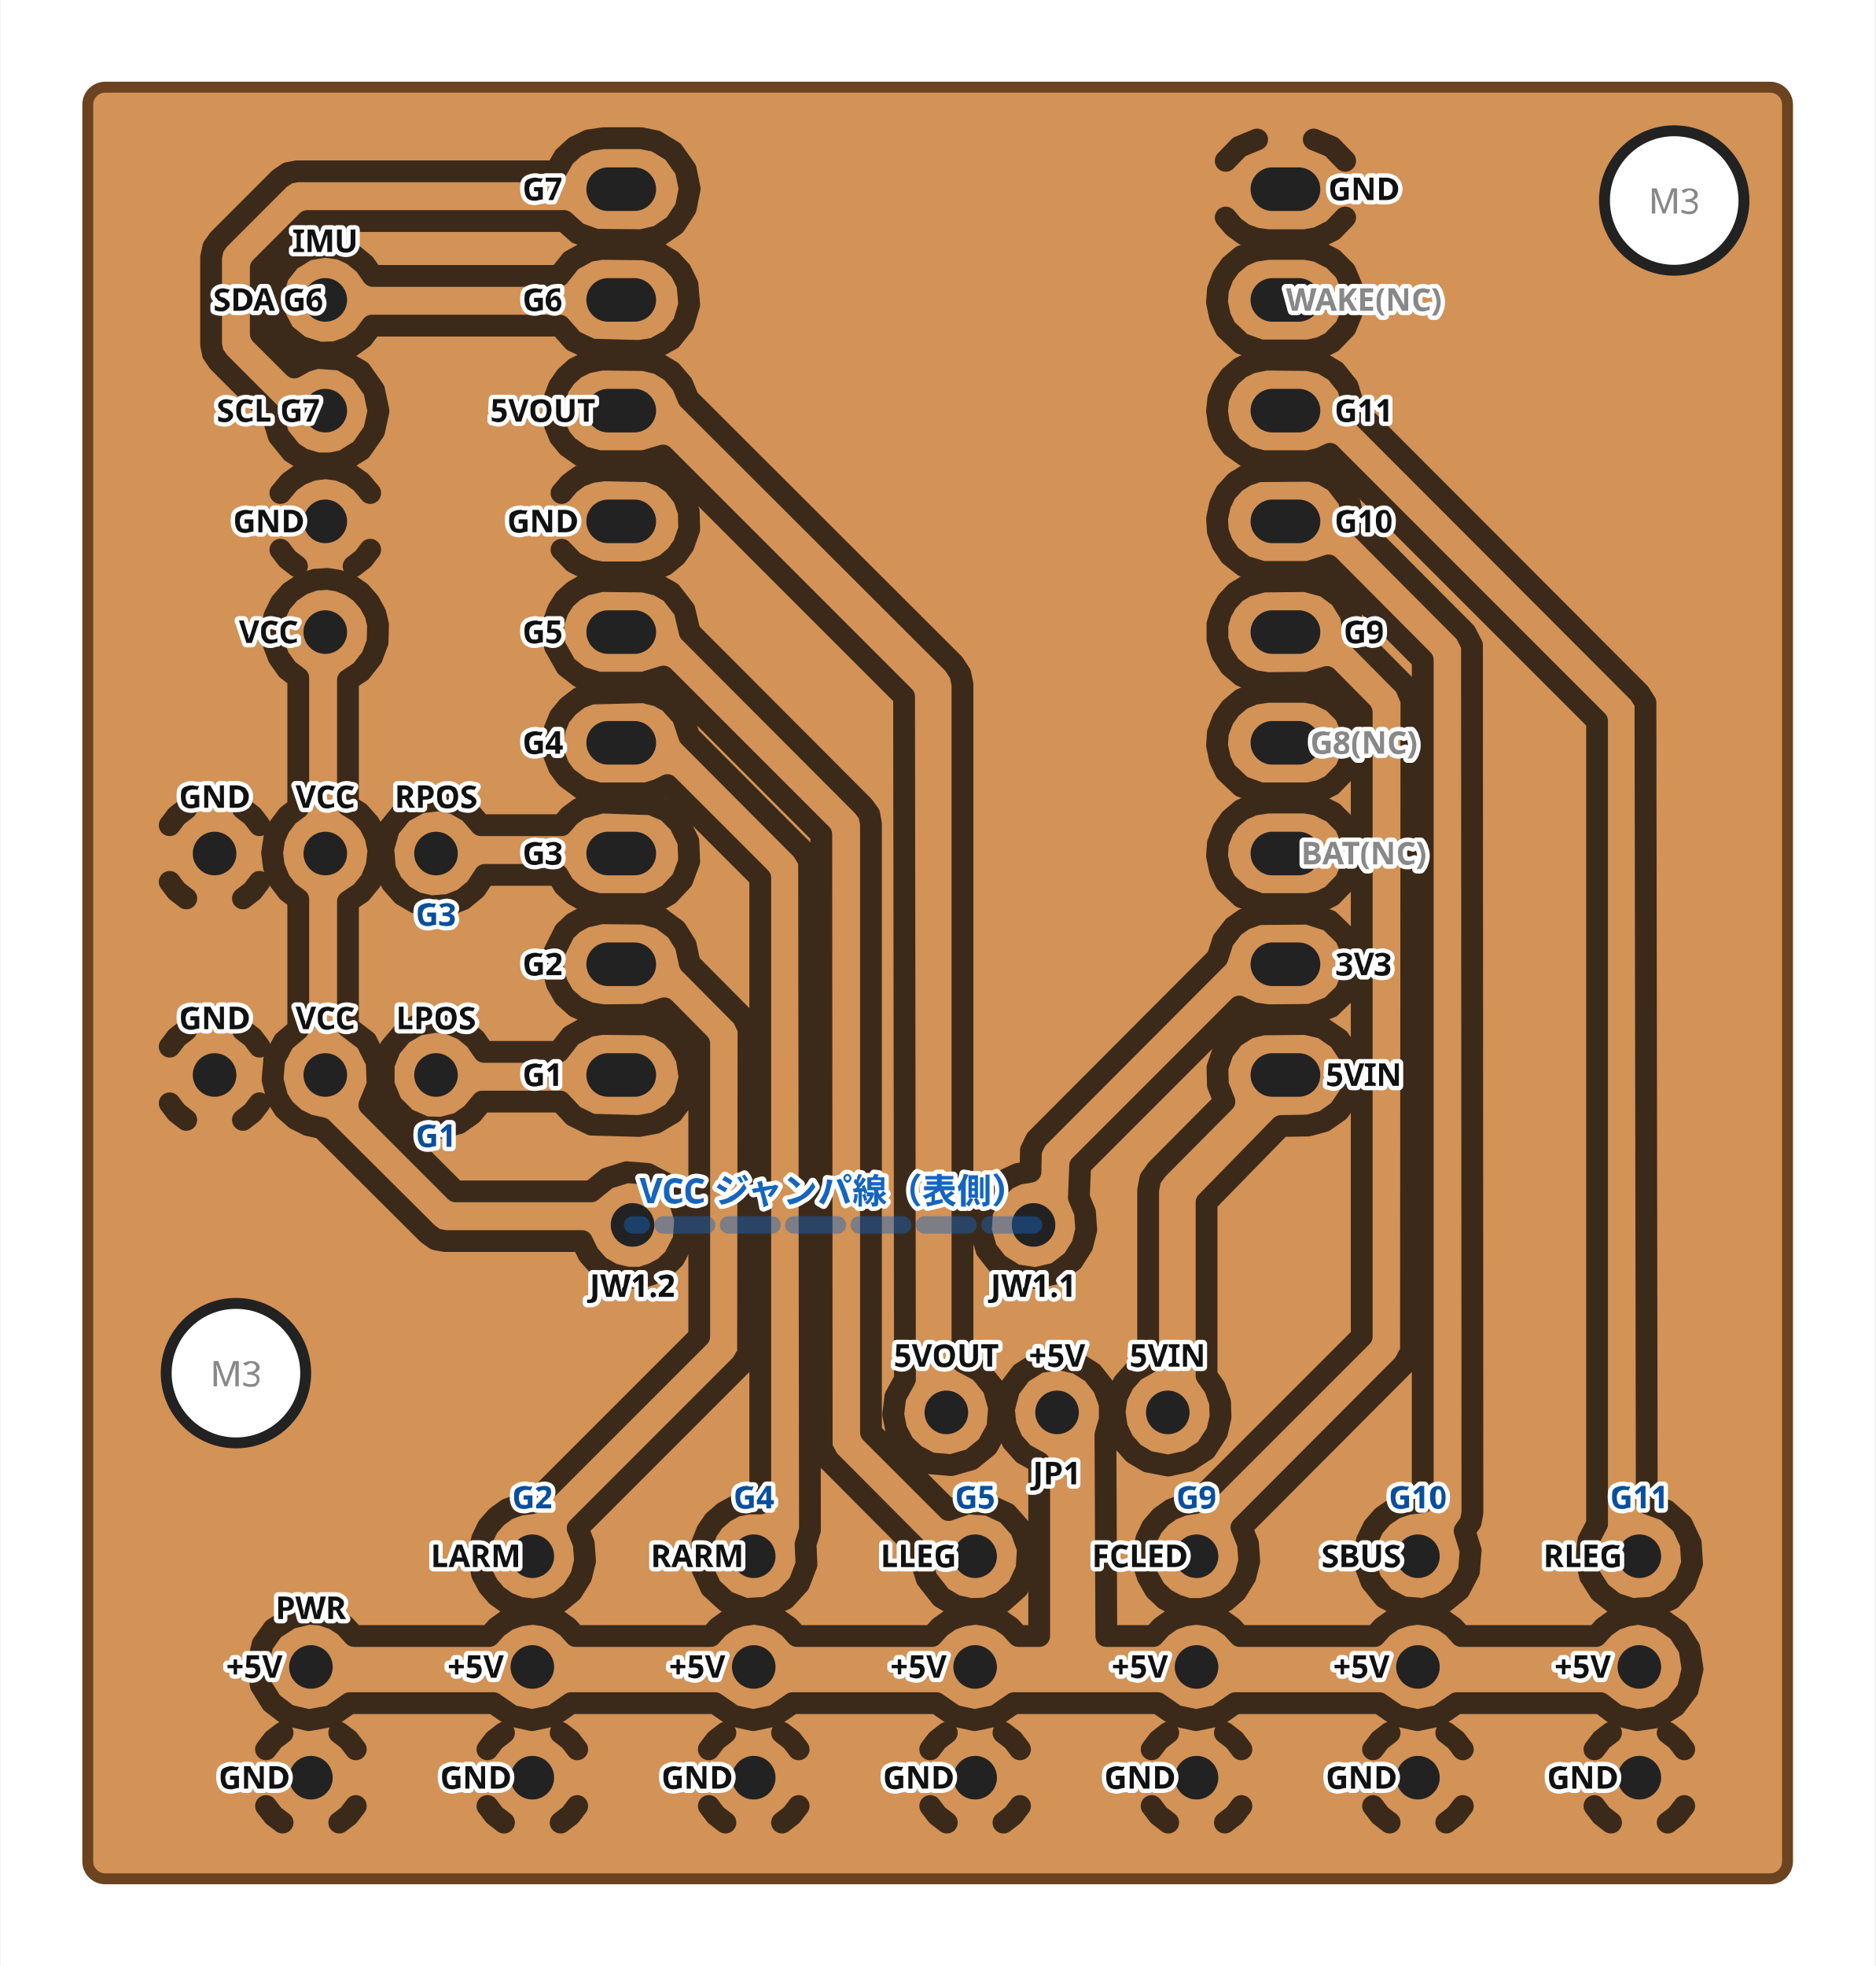
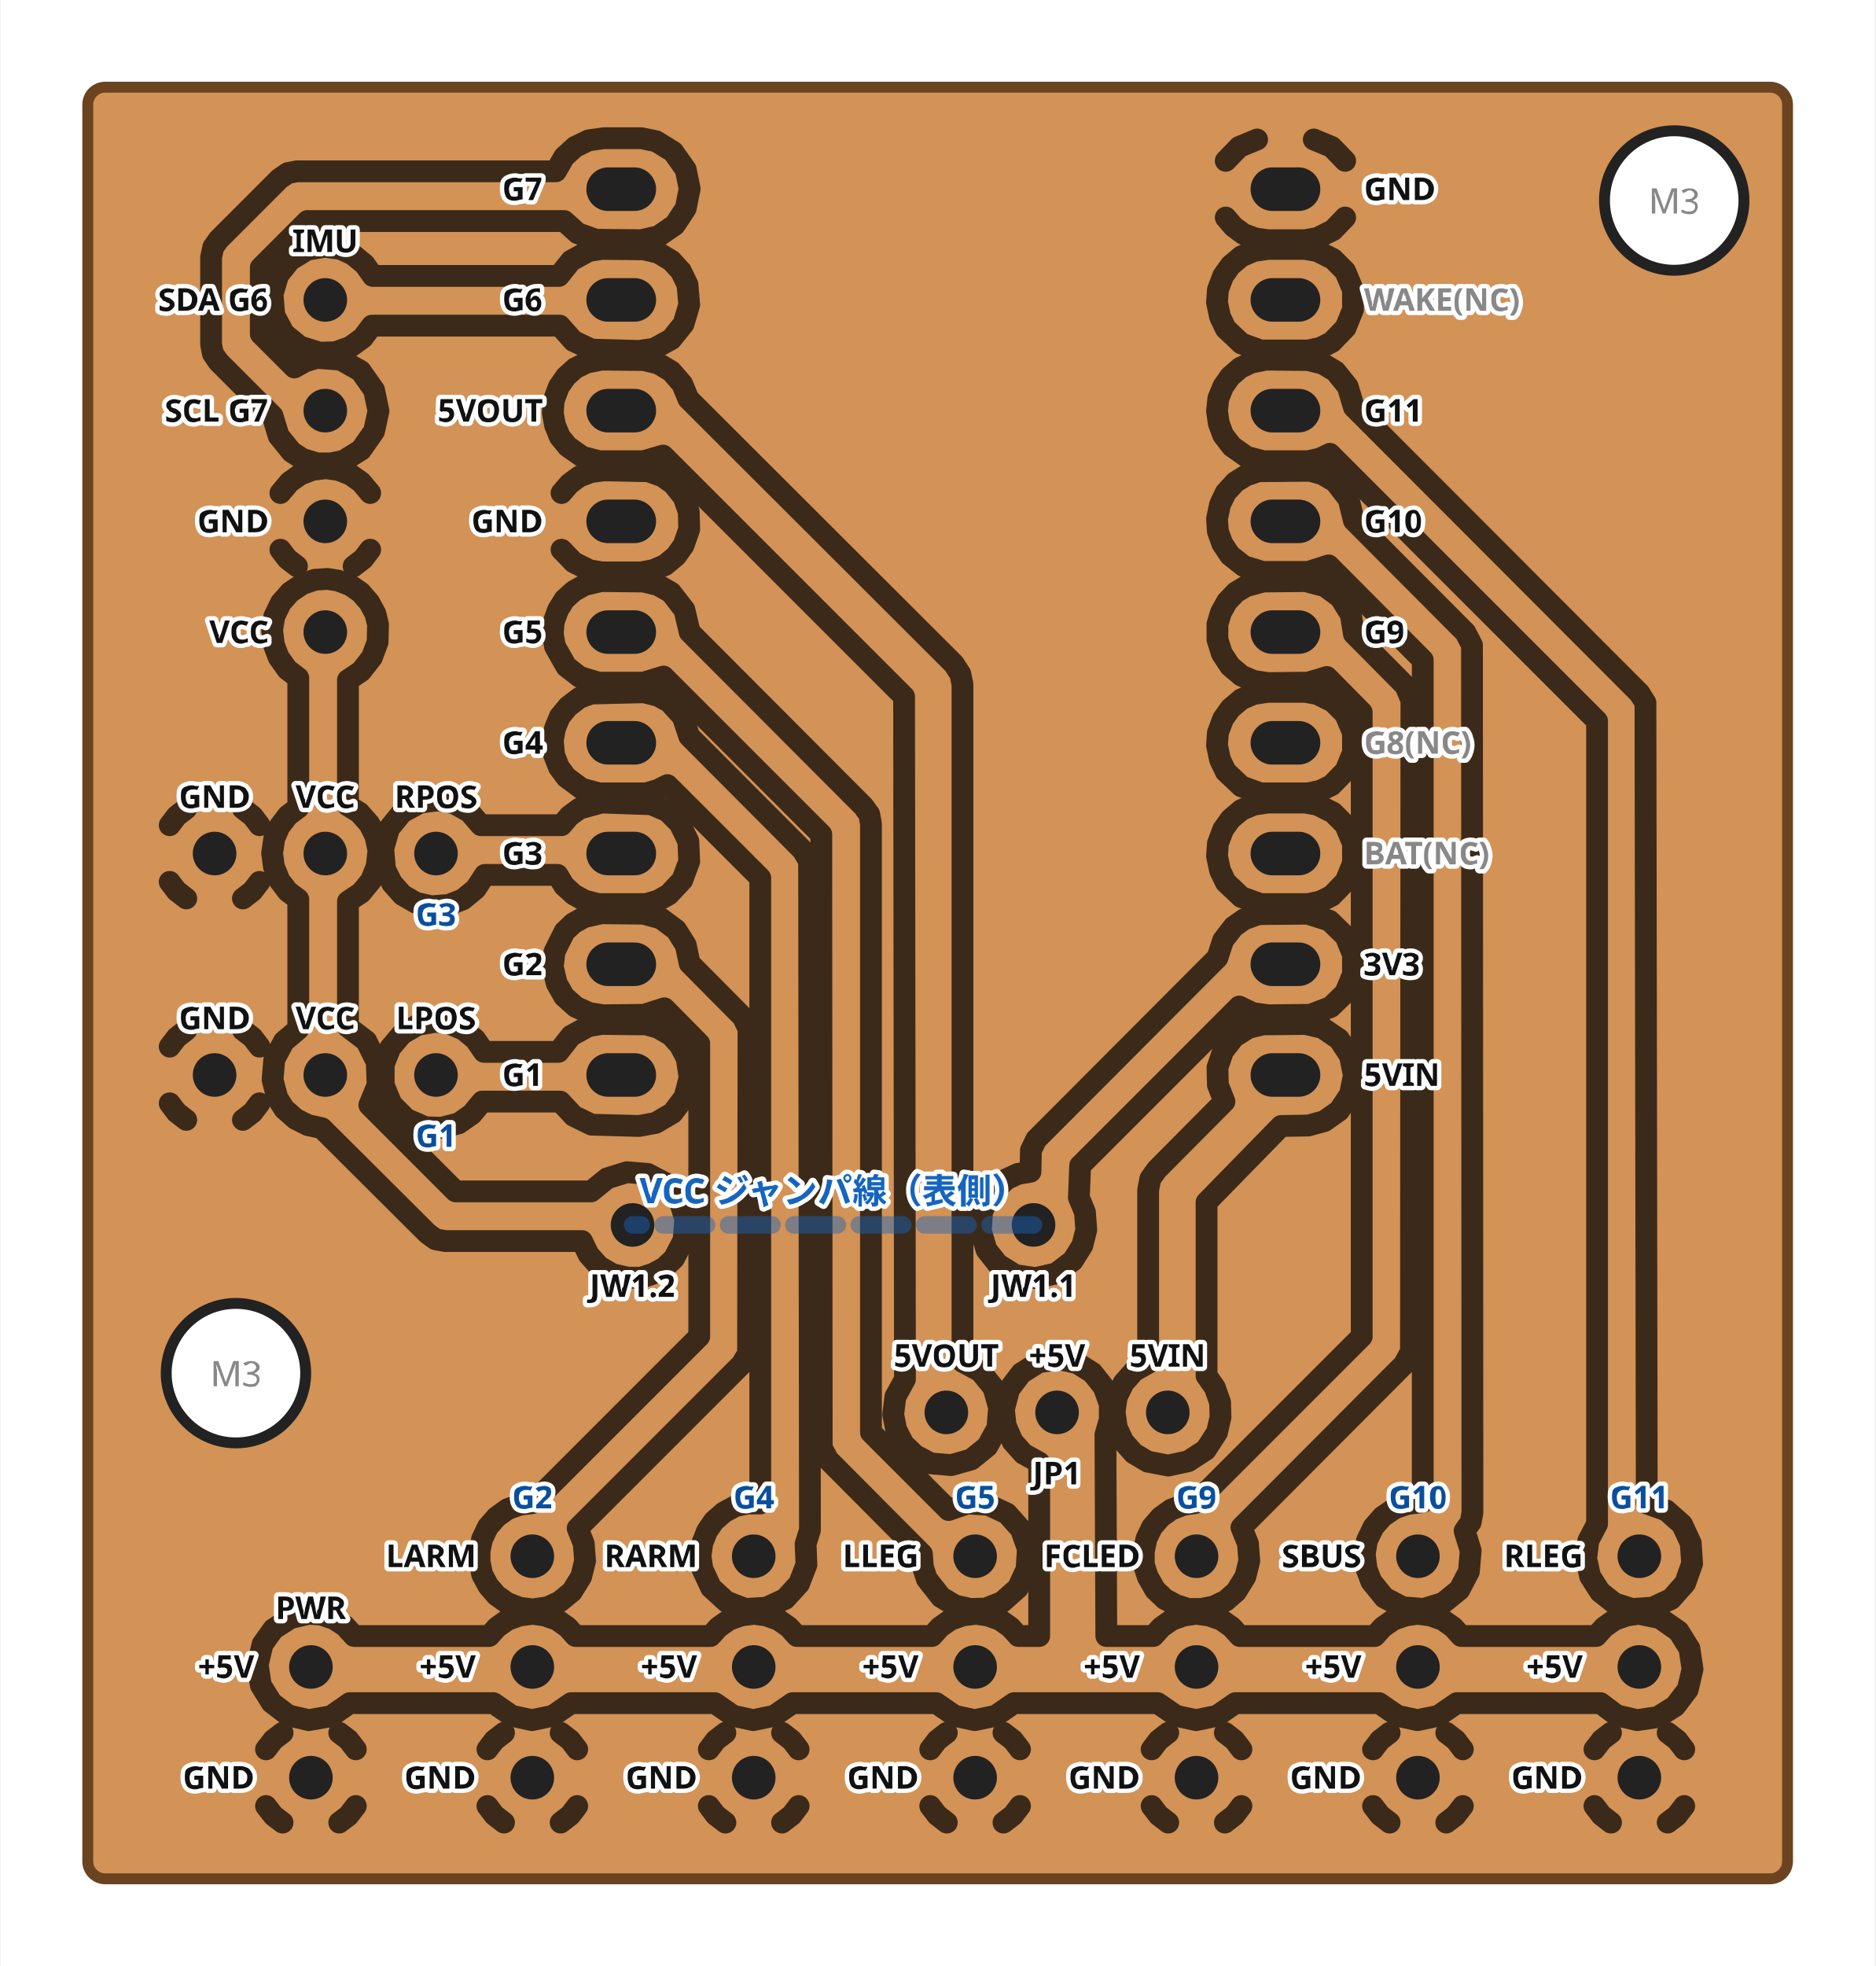
<svg xmlns="http://www.w3.org/2000/svg" viewBox="-2 -2 43 45.1" width="602" height="631">
  <style>.base{fill:#e8d6a8;stroke:#7a6a40;stroke-width:.25}.cu{fill:#d39256;stroke:#6b4320;stroke-width:.25}.bat{fill:none;stroke:#555;stroke-width:.2;stroke-dasharray:.8 .5}
.tht{fill:#fff;stroke:#7a6a40;stroke-width:.2}.groove{fill:none;stroke:#3b2a1a;stroke-linecap:round;stroke-linejoin:round}
.hole{fill:#222}.mhole{fill:#fff;stroke:#222;stroke-width:.25}.jw{stroke:#1565c0;stroke-width:.4;stroke-linecap:round}.jwb{stroke-opacity:.45;stroke-dasharray:1 .5}.jwt{fill:#1565c0;font-weight:bold}
text{text-anchor:middle;font-family:sans-serif;paint-order:stroke;stroke:#fff;stroke-width:.2px;stroke-linejoin:round}
.t07{font-size:.72px}.t08{font-size:.8px}.t1{font-size:1px}.t14{font-size:1.4px;font-weight:bold;fill:#555}
.pin{fill:#111;font-weight:bold}.dim{fill:#888}.gp{fill:#0a4f9e}
</style>
  <rect x="-2.0" y="-2.0" width="43.0" height="45.1" fill="#fff" />
  <rect x="0" y="0" width="39" height="41.1" rx="0.4" class="cu" />
  <polyline points="35.77,32.49 35.74,14.12 35.6,13.9 29.05,7.34 28.91,6.87 28.63,6.52 28.33,6.34 28,6.26 27.03,6.25 26.69,6.32 26.44,6.44 26.21,6.64 26.05,6.87 25.94,7.14 25.91,7.43 25.95,7.71 26.05,7.98 26.25,8.24 26.59,8.48 26.97,8.58 28,8.58 28.27,8.52 28.5,8.41 34.63,14.54 34.63,32.96 34.43,33.34 34.38,33.75 34.47,34.16 34.7,34.52 35.03,34.78 35.43,34.91 35.9,34.88 36.33,34.68 36.65,34.32 36.81,33.87 36.78,33.4 36.58,32.97 36.22,32.65 35.77,32.49" class="groove" stroke-width="0.5" />
  <polyline points="34.71,37.07 35.08,37.35 35.55,37.46 36.02,37.39 36.42,37.14 36.71,36.76 36.82,36.29 36.75,35.82 36.5,35.42 36.07,35.12 35.59,35.02 35.31,35.06 35.03,35.16 34.79,35.33 34.61,35.53 31.51,35.53 31.33,35.33 31.09,35.16 30.81,35.06 30.51,35.02 30.23,35.06 29.95,35.16 29.71,35.33 29.53,35.53 26.43,35.53 26.25,35.33 26.01,35.16 25.73,35.06 25.43,35.02 25.15,35.06 24.87,35.16 24.63,35.33 24.45,35.53 23.37,35.53 23.35,30.91 23.45,30.57 23.45,30.21 23.31,29.82 23.05,29.49 22.7,29.27 22.29,29.18 21.82,29.25 21.42,29.5 21.14,29.87 21.02,30.33 21.06,30.7 21.22,31.07 21.47,31.35 21.83,31.55 21.83,35.53 21.35,35.53 21.17,35.33 20.93,35.16 20.65,35.06 20.37,35.02 20.07,35.06 19.79,35.16 19.55,35.33 19.37,35.53 16.27,35.53 16.09,35.33 15.85,35.16 15.57,35.06 15.29,35.02 14.99,35.06 14.71,35.16 14.47,35.33 14.29,35.53 11.19,35.53 11.01,35.33 10.77,35.16 10.49,35.06 10.21,35.02 9.91,35.06 9.63,35.16 9.39,35.33 9.21,35.53 6.11,35.53 5.9,35.3 5.65,35.14 5.36,35.04 5.07,35.02 4.65,35.12 4.26,35.37 4.01,35.72 3.9,36.19 3.97,36.66 4.22,37.06 4.6,37.35 5.07,37.46 5.58,37.37 6.01,37.07 9.31,37.07 9.73,37.36 10.19,37.46 10.67,37.36 11.09,37.07 14.39,37.07 14.81,37.36 15.27,37.46 15.75,37.36 16.17,37.07 19.47,37.07 19.89,37.36 20.35,37.46 20.83,37.36 21.25,37.07 24.55,37.07 24.97,37.36 25.43,37.46 25.91,37.36 26.33,37.07 29.63,37.07 30.05,37.36 30.51,37.46 30.99,37.36 31.41,37.07 34.71,37.07" class="groove" stroke-width="0.5" />
  <polyline points="31.59,33.12 31.73,32.92 31.77,32.7 31.76,12.8 31.61,12.51 29.05,9.94 28.93,9.45 28.62,9.05 28.33,8.88 28.05,8.8 26.86,8.81 26.57,8.91 26.33,9.06 26.11,9.3 25.98,9.57 25.91,9.9 25.93,10.19 26.03,10.47 26.21,10.74 26.53,10.99 26.96,11.12 28,11.12 28.47,10.97 30.63,13.14 30.63,32.46 30.28,32.5 29.99,32.6 29.71,32.79 29.5,33.03 29.35,33.34 29.3,33.65 29.34,33.99 29.45,34.28 29.75,34.65 30.17,34.87 30.65,34.91 31.1,34.77 31.47,34.47 31.69,34.05 31.73,33.57 31.59,33.12" class="groove" stroke-width="0.5" />
  <polyline points="29.05,12.54 28.98,12.1 28.74,11.71 28.39,11.45 27.94,11.33 26.97,11.34 26.57,11.45 26.34,11.59 26.14,11.8 26,12.05 25.92,12.32 25.92,12.67 26.02,12.99 26.21,13.28 26.47,13.5 26.75,13.62 27.07,13.67 28,13.66 28.43,13.53 29.23,14.34 29.23,28.66 25.41,32.48 25.14,32.52 24.86,32.63 24.62,32.8 24.42,33.03 24.29,33.3 24.23,33.59 24.23,33.89 24.32,34.17 24.49,34.47 24.71,34.68 24.97,34.82 25.25,34.91 25.55,34.91 25.84,34.85 26.11,34.72 26.35,34.51 26.56,34.17 26.65,33.81 26.62,33.41 26.47,33.04 30.2,29.3 30.36,29 30.37,14.06 30.23,13.73 29.05,12.54" class="groove" stroke-width="0.5" />
  <polyline points="19.75,32.64 17.97,30.86 17.97,16.9 17.93,16.68 17.8,16.5 13.81,12.5 13.69,11.99 13.38,11.59 13.08,11.42 12.75,11.34 11.78,11.33 11.4,11.42 11.15,11.56 10.94,11.75 10.79,11.99 10.69,12.27 10.67,12.55 10.72,12.83 10.98,13.29 11.29,13.53 11.72,13.66 12.75,13.66 13.21,13.52 16.83,17.14 16.84,31.21 16.99,31.49 19.14,33.65 19.16,33.94 19.25,34.22 19.58,34.64 19.9,34.83 20.25,34.91 20.6,34.9 20.98,34.75 21.34,34.43 21.54,34 21.57,33.53 21.41,33.08 21.09,32.72 20.66,32.52 20.19,32.49 19.75,32.64" class="groove" stroke-width="0.5" />
  <polyline points="16.47,33.42 16.57,33.1 16.55,17.75 16.4,17.5 13.8,14.89 13.65,14.44 13.34,14.1 13.08,13.96 12.76,13.88 11.55,13.91 11.28,14.01 11.02,14.21 10.83,14.44 10.72,14.71 10.67,14.99 10.7,15.32 10.81,15.6 10.98,15.83 11.33,16.09 11.73,16.2 12.81,16.2 13.08,16.12 13.3,16.01 15.43,18.14 15.43,32.49 15.15,32.49 14.86,32.55 14.6,32.69 14.37,32.89 14.21,33.12 14.1,33.4 14.06,33.69 14.1,33.99 14.3,34.42 14.65,34.74 15.09,34.91 15.57,34.88 16,34.68 16.32,34.33 16.49,33.89 16.47,33.42" class="groove" stroke-width="0.5" />
  <polyline points="13.81,20.1 13.72,19.68 13.5,19.33 13.15,19.07 12.75,18.96 11.78,18.95 11.39,19.04 11.14,19.18 10.94,19.37 10.71,19.83 10.67,20.18 10.76,20.56 10.93,20.86 11.2,21.1 11.51,21.24 11.83,21.29 12.76,21.28 13.23,21.13 14.03,21.94 14.03,28.66 10.21,32.48 9.91,32.52 9.63,32.62 9.38,32.8 9.18,33.03 9.05,33.3 8.99,33.57 8.99,33.83 9.05,34.12 9.19,34.38 9.38,34.6 9.62,34.77 9.9,34.88 10.21,34.92 10.55,34.87 10.83,34.74 11.11,34.51 11.32,34.17 11.41,33.81 11.38,33.41 11.24,33.06 15,29.3 15.15,29.05 15.16,21.6 15.03,21.33 13.81,20.1" class="groove" stroke-width="0.5" />
  <polyline points="27.38,23.83 28,23.82 28.37,23.72 28.71,23.48 28.96,23.11 29.05,22.67 28.96,22.22 28.71,21.84 28.33,21.58 27.94,21.49 26.96,21.5 26.63,21.58 26.3,21.79 26.05,22.11 25.92,22.49 25.93,22.89 26.08,23.27 24.53,24.83 24.38,25.04 24.33,25.3 24.33,29.27 24.01,29.45 23.77,29.72 23.61,30.04 23.56,30.39 23.61,30.75 23.76,31.07 24,31.34 24.32,31.53 24.79,31.62 25.25,31.52 25.65,31.26 25.91,30.86 25.99,30.51 25.98,30.17 25.86,29.83 25.67,29.56 25.67,25.58 27.38,23.83" class="groove" stroke-width="0.5" />
  <polyline points="10.84,23.27 11.15,23.6 11.56,23.8 12.65,23.83 13.03,23.76 13.42,23.53 13.69,23.17 13.81,22.72 13.74,22.27 13.58,21.97 13.38,21.75 13.09,21.58 12.81,21.5 11.79,21.49 11.49,21.54 11.09,21.76 10.8,22.13 9.09,22.13 8.89,21.84 8.62,21.62 8.29,21.48 7.98,21.44 7.57,21.51 7.21,21.72 6.94,22.04 6.79,22.42 6.79,22.89 6.97,23.33 7.31,23.67 7.75,23.86 8.12,23.87 8.51,23.77 8.81,23.56 9.05,23.27 10.84,23.27" class="groove" stroke-width="0.5" />
  <polyline points="11.55,25.33 8.44,25.33 6.46,23.35 6.65,22.89 6.63,22.36 6.39,21.88 5.97,21.56 5.97,18.68 6.27,18.48 6.5,18.2 6.63,17.87 6.67,17.51 6.6,17.18 6.46,16.9 6.23,16.64 5.97,16.48 5.97,13.6 6.27,13.4 6.52,13.08 6.65,12.73 6.66,12.33 6.6,12.08 6.46,11.82 6.26,11.59 6.03,11.43 5.75,11.32 5.5,11.28 5.21,11.3 4.92,11.4 4.64,11.59 4.43,11.83 4.28,12.14 4.23,12.45 4.27,12.79 4.38,13.08 4.58,13.36 4.83,13.55 4.83,16.53 4.59,16.71 4.4,16.96 4.28,17.23 4.23,17.57 4.27,17.88 4.4,18.2 4.59,18.45 4.83,18.63 4.83,21.61 4.5,21.89 4.28,22.3 4.24,22.77 4.35,23.19 4.51,23.44 4.77,23.67 5.05,23.81 5.37,23.88 7.8,26.3 7.98,26.43 8.2,26.47 11.34,26.47 11.49,26.78 11.73,27.05 12.04,27.23 12.39,27.31 12.69,27.31 12.97,27.22 13.23,27.08 13.45,26.87 13.67,26.45 13.71,25.97 13.57,25.52 13.27,25.15 12.85,24.93 12.37,24.89 11.92,25.03 11.55,25.33" class="groove" stroke-width="0.5" />
  <polyline points="26.42,21.09 26.73,21.24 27.08,21.29 28.05,21.28 28.52,21.1 28.85,20.78 29.03,20.35 29.03,19.9 28.86,19.48 28.49,19.12 27.99,18.96 26.86,18.97 26.53,19.09 26.29,19.26 26.05,19.57 25.92,19.97 21.76,24.14 21.64,24.39 21.63,24.88 21.34,24.93 21.08,25.05 20.69,25.42 20.52,25.8 20.49,26.23 20.62,26.67 20.88,27 21.28,27.25 21.75,27.32 22.22,27.21 22.6,26.92 22.82,26.57 22.91,26.21 22.88,25.81 22.74,25.47 22.77,24.74 26.42,21.09" class="groove" stroke-width="0.5" />
  <polyline points="27.08,16.41 26.75,16.46 26.47,16.58 26.22,16.79 26.05,17.03 25.93,17.35 25.91,17.64 25.98,17.97 26.11,18.24 26.47,18.58 26.91,18.74 28,18.74 28.28,18.68 28.54,18.55 28.86,18.22 29.03,17.8 29.03,17.35 28.85,16.92 28.57,16.64 28.21,16.46 27.93,16.41 27.08,16.41" class="groove" stroke-width="0.5" />
  <polyline points="11.79,16.41 11.28,16.55 11.05,16.72 10.87,16.93 9.02,16.93 8.76,16.63 8.41,16.43 8.04,16.36 7.63,16.41 7.21,16.64 6.91,17.01 6.78,17.47 6.82,17.94 6.98,18.26 7.22,18.53 7.53,18.71 7.88,18.79 8.28,18.76 8.61,18.63 8.9,18.39 9.11,18.07 10.78,18.07 10.93,18.32 11.15,18.52 11.4,18.66 11.72,18.74 12.81,18.74 13.08,18.66 13.33,18.52 13.64,18.19 13.8,17.76 13.78,17.3 13.58,16.89 13.3,16.61 12.93,16.45 11.79,16.41" class="groove" stroke-width="0.5" />
  <polyline points="27.08,13.87 26.75,13.92 26.47,14.04 26.22,14.25 26.05,14.49 25.93,14.81 25.91,15.1 25.98,15.43 26.11,15.7 26.47,16.04 26.91,16.2 28,16.2 28.28,16.14 28.54,16.01 28.86,15.68 29.03,15.26 29.03,14.81 28.85,14.38 28.57,14.1 28.21,13.92 27.93,13.87 27.08,13.87" class="groove" stroke-width="0.5" />
  <polyline points="20.07,29.24 20.07,13.7 20.02,13.46 19.87,13.23 13.78,7.15 13.64,6.81 13.39,6.52 13.09,6.34 12.76,6.26 11.79,6.25 11.44,6.32 11.18,6.45 10.97,6.64 10.81,6.87 10.69,7.19 10.67,7.47 10.72,7.75 10.83,8.02 11.01,8.24 11.35,8.48 11.73,8.58 12.75,8.58 13.2,8.45 18.73,13.98 18.75,29.64 18.53,30.04 18.48,30.45 18.55,30.8 18.72,31.13 18.98,31.38 19.34,31.57 19.81,31.61 20.27,31.48 20.64,31.18 20.87,30.76 20.91,30.29 20.78,29.83 20.48,29.46 20.07,29.24" class="groove" stroke-width="0.5" />
  <polyline points="27.08,3.71 26.75,3.76 26.47,3.88 26.22,4.09 26.05,4.33 25.93,4.65 25.91,4.94 25.98,5.27 26.11,5.54 26.47,5.88 26.91,6.04 28,6.04 28.28,5.98 28.54,5.85 28.86,5.52 29.03,5.1 29.03,4.65 28.85,4.22 28.57,3.94 28.21,3.76 27.93,3.71 27.08,3.71" class="groove" stroke-width="0.5" />
  <polyline points="10.83,5.47 11.14,5.82 11.56,6.02 12.65,6.05 12.99,6 13.39,5.78 13.67,5.43 13.8,4.99 13.76,4.53 13.61,4.22 13.39,3.98 13.09,3.8 12.76,3.72 11.79,3.71 11.49,3.76 11.09,3.98 10.81,4.33 6.54,4.33 6.35,4.06 6.08,3.84 5.8,3.71 5.44,3.66 5.03,3.73 4.64,3.97 4.37,4.31 4.24,4.75 4.28,5.23 4.5,5.65 4.87,5.95 5.32,6.09 5.68,6.08 6.02,5.96 6.31,5.75 6.52,5.47 10.83,5.47" class="groove" stroke-width="0.5" />
  <polyline points="10.93,3.07 11.24,3.35 11.66,3.5 12.7,3.51 13.09,3.42 13.47,3.16 13.72,2.78 13.81,2.33 13.72,1.89 13.43,1.48 13.04,1.24 12.7,1.17 11.84,1.17 11.49,1.22 11.18,1.37 10.93,1.6 10.74,1.93 4.8,1.93 4.59,1.97 4.4,2.1 3,3.5 2.88,3.67 2.83,3.9 2.83,5.9 2.87,6.11 3,6.3 4.24,7.54 4.38,8 4.68,8.37 4.93,8.53 5.26,8.63 5.58,8.63 5.87,8.57 6.27,8.32 6.57,7.89 6.67,7.43 6.57,6.95 6.26,6.51 5.8,6.25 5.26,6.21 4.99,6.29 4.74,6.43 3.97,5.66 3.97,4.14 5.04,3.07 10.93,3.07" class="groove" stroke-width="0.5" />
  <polyline points="34.57,39.43 34.73,39.64 34.95,39.81" class="groove" stroke-width="0.5" />
  <polyline points="36.25,39.81 36.46,39.65 36.63,39.43" class="groove" stroke-width="0.5" />
  <polyline points="36.63,38.13 36.47,37.92 36.25,37.75" class="groove" stroke-width="0.5" />
  <polyline points="34.95,37.75 34.74,37.91 34.57,38.13" class="groove" stroke-width="0.5" />
  <polyline points="29.49,39.43 29.65,39.64 29.87,39.81" class="groove" stroke-width="0.5" />
  <polyline points="31.17,39.81 31.38,39.65 31.55,39.43" class="groove" stroke-width="0.5" />
  <polyline points="31.55,38.13 31.39,37.92 31.17,37.75" class="groove" stroke-width="0.5" />
  <polyline points="29.87,37.75 29.65,37.92 29.49,38.13" class="groove" stroke-width="0.5" />
  <polyline points="24.41,39.43 24.57,39.64 24.79,39.81" class="groove" stroke-width="0.5" />
  <polyline points="26.09,39.81 26.31,39.64 26.47,39.43" class="groove" stroke-width="0.5" />
  <polyline points="26.47,38.13 26.31,37.92 26.09,37.75" class="groove" stroke-width="0.5" />
  <polyline points="24.79,37.75 24.57,37.92 24.41,38.13" class="groove" stroke-width="0.5" />
  <polyline points="19.33,39.43 19.49,39.64 19.71,39.81" class="groove" stroke-width="0.5" />
  <polyline points="21.01,39.81 21.23,39.64 21.39,39.43" class="groove" stroke-width="0.5" />
  <polyline points="21.39,38.13 21.23,37.92 21.01,37.75" class="groove" stroke-width="0.5" />
  <polyline points="19.71,37.75 19.49,37.92 19.33,38.13" class="groove" stroke-width="0.5" />
  <polyline points="14.25,39.43 14.41,39.64 14.63,39.81" class="groove" stroke-width="0.5" />
  <polyline points="15.93,39.81 16.15,39.64 16.31,39.43" class="groove" stroke-width="0.5" />
  <polyline points="16.31,38.13 16.15,37.92 15.93,37.75" class="groove" stroke-width="0.5" />
  <polyline points="14.63,37.75 14.41,37.92 14.25,38.13" class="groove" stroke-width="0.5" />
  <polyline points="9.17,39.43 9.33,39.64 9.55,39.81" class="groove" stroke-width="0.5" />
  <polyline points="10.85,39.81 11.07,39.64 11.23,39.43" class="groove" stroke-width="0.5" />
  <polyline points="11.23,38.13 11.07,37.92 10.85,37.75" class="groove" stroke-width="0.5" />
  <polyline points="9.55,37.75 9.33,37.92 9.17,38.13" class="groove" stroke-width="0.5" />
  <polyline points="11.84,8.79 11.55,8.83 11.28,8.93 11.05,9.1 10.87,9.31" class="groove" stroke-width="0.5" />
  <polyline points="10.87,10.61 11.15,10.9 11.51,11.08 11.79,11.13 12.69,11.13 12.97,11.08 13.25,10.96 13.5,10.75 13.67,10.51 13.8,10.14 13.79,9.74 13.67,9.4 13.43,9.1 13.19,8.93 12.86,8.81 11.84,8.79" class="groove" stroke-width="0.5" />
  <polyline points="26.83,1.2 26.42,1.37 26.11,1.69" class="groove" stroke-width="0.5" />
  <polyline points="26.11,2.99 26.29,3.2 26.52,3.37 26.79,3.47 27.08,3.51 27.93,3.51 28.21,3.46 28.57,3.28 28.85,2.99" class="groove" stroke-width="0.5" />
  <polyline points="28.85,1.69 28.54,1.37 28.13,1.2" class="groove" stroke-width="0.5" />
  <polyline points="1.88,23.31 2.04,23.52 2.26,23.69" class="groove" stroke-width="0.5" />
  <polyline points="3.56,23.69 3.78,23.52 3.94,23.31" class="groove" stroke-width="0.5" />
  <polyline points="3.94,22.01 3.78,21.8 3.56,21.63" class="groove" stroke-width="0.5" />
  <polyline points="2.26,21.63 2.04,21.8 1.88,22.01" class="groove" stroke-width="0.5" />
  <polyline points="1.88,18.23 2.04,18.44 2.26,18.61" class="groove" stroke-width="0.5" />
  <polyline points="3.56,18.61 3.78,18.44 3.94,18.23" class="groove" stroke-width="0.5" />
  <polyline points="3.94,16.93 3.78,16.72 3.56,16.55" class="groove" stroke-width="0.5" />
  <polyline points="2.26,16.55 2.04,16.72 1.88,16.93" class="groove" stroke-width="0.5" />
  <polyline points="4.42,10.61 4.58,10.82 4.8,10.99" class="groove" stroke-width="0.5" />
  <polyline points="6.1,10.99 6.32,10.82 6.48,10.61" class="groove" stroke-width="0.5" />
  <polyline points="6.48,9.31 6.27,9.06 6.03,8.89 5.75,8.78 5.46,8.74 5.15,8.78 4.87,8.89 4.63,9.06 4.42,9.31" class="groove" stroke-width="0.5" />
  <polyline points="4.09,39.43 4.26,39.65 4.47,39.81" class="groove" stroke-width="0.5" />
  <polyline points="5.77,39.81 5.98,39.65 6.15,39.43" class="groove" stroke-width="0.5" />
  <polyline points="6.15,38.13 5.98,37.91 5.77,37.75" class="groove" stroke-width="0.5" />
  <polyline points="4.47,37.75 4.26,37.91 4.09,38.13" class="groove" stroke-width="0.5" />
  <circle cx="35.6" cy="33.7" r="0.5" class="hole" />
  <circle cx="35.6" cy="36.24" r="0.5" class="hole" />
  <circle cx="35.6" cy="38.78" r="0.5" class="hole" />
  <circle cx="30.52" cy="33.7" r="0.5" class="hole" />
  <circle cx="30.52" cy="36.24" r="0.5" class="hole" />
  <circle cx="30.52" cy="38.78" r="0.5" class="hole" />
  <circle cx="25.44" cy="33.7" r="0.5" class="hole" />
  <circle cx="25.44" cy="36.24" r="0.5" class="hole" />
  <circle cx="25.44" cy="38.78" r="0.5" class="hole" />
  <circle cx="20.36" cy="33.7" r="0.5" class="hole" />
  <circle cx="20.36" cy="36.24" r="0.5" class="hole" />
  <circle cx="20.36" cy="38.78" r="0.5" class="hole" />
  <circle cx="15.28" cy="33.7" r="0.5" class="hole" />
  <circle cx="15.28" cy="36.24" r="0.5" class="hole" />
  <circle cx="15.28" cy="38.78" r="0.5" class="hole" />
  <circle cx="10.2" cy="33.7" r="0.5" class="hole" />
  <circle cx="10.2" cy="36.24" r="0.5" class="hole" />
  <circle cx="10.2" cy="38.78" r="0.5" class="hole" />
  <rect x="26.68" y="22.16" width="1.6" height="1" rx="0.5" class="hole" />
  <rect x="11.44" y="22.16" width="1.6" height="1" rx="0.5" class="hole" />
  <rect x="26.68" y="19.62" width="1.6" height="1" rx="0.5" class="hole" />
  <rect x="11.44" y="19.62" width="1.6" height="1" rx="0.5" class="hole" />
  <rect x="26.68" y="17.08" width="1.6" height="1" rx="0.5" class="hole" />
  <rect x="11.44" y="17.08" width="1.6" height="1" rx="0.5" class="hole" />
  <rect x="26.68" y="14.54" width="1.6" height="1" rx="0.5" class="hole" />
  <rect x="11.44" y="14.54" width="1.6" height="1" rx="0.5" class="hole" />
  <rect x="26.68" y="12" width="1.6" height="1" rx="0.5" class="hole" />
  <rect x="11.44" y="12" width="1.6" height="1" rx="0.5" class="hole" />
  <rect x="26.68" y="9.46" width="1.6" height="1" rx="0.5" class="hole" />
  <rect x="11.44" y="9.46" width="1.6" height="1" rx="0.5" class="hole" />
  <rect x="26.68" y="6.92" width="1.6" height="1" rx="0.5" class="hole" />
  <rect x="11.44" y="6.92" width="1.6" height="1" rx="0.5" class="hole" />
  <rect x="26.68" y="4.38" width="1.6" height="1" rx="0.5" class="hole" />
  <rect x="11.44" y="4.38" width="1.6" height="1" rx="0.5" class="hole" />
  <rect x="26.68" y="1.84" width="1.6" height="1" rx="0.5" class="hole" />
  <rect x="11.44" y="1.84" width="1.6" height="1" rx="0.5" class="hole" />
  <circle cx="7.99" cy="22.66" r="0.5" class="hole" />
  <circle cx="5.45" cy="22.66" r="0.5" class="hole" />
  <circle cx="2.91" cy="22.66" r="0.5" class="hole" />
  <circle cx="7.99" cy="17.58" r="0.5" class="hole" />
  <circle cx="5.45" cy="17.58" r="0.5" class="hole" />
  <circle cx="2.91" cy="17.58" r="0.5" class="hole" />
  <circle cx="5.45" cy="4.88" r="0.5" class="hole" />
  <circle cx="5.45" cy="7.42" r="0.5" class="hole" />
  <circle cx="5.45" cy="9.96" r="0.5" class="hole" />
  <circle cx="5.45" cy="12.5" r="0.5" class="hole" />
  <circle cx="5.12" cy="36.24" r="0.5" class="hole" />
  <circle cx="5.12" cy="38.78" r="0.5" class="hole" />
  <circle cx="24.78" cy="30.4" r="0.5" class="hole" />
  <circle cx="22.24" cy="30.4" r="0.5" class="hole" />
  <circle cx="19.7" cy="30.4" r="0.5" class="hole" />
  <circle cx="21.7" cy="26.1" r="0.5" class="hole" />
  <circle cx="12.5" cy="26.1" r="0.5" class="hole" />
  <circle cx="36.4" cy="2.6" r="1.6" class="mhole" />
  <text x="36.4" y="2.9" class="t08 dim">M3</text>
  <circle cx="3.4" cy="29.5" r="1.6" class="mhole" />
  <text x="3.4" y="29.8" class="t08 dim">M3</text>
  <line x1="21.7" y1="26.1" x2="12.5" y2="26.1" class="jw jwb" />
  <text x="17.1" y="25.6" class="t08 jwt">VCC ジャンパ線（表側）</text>
-   <text x="34.3" y="33.95" class="t07 pin" text-anchor="end">RLEG</text>
-   <text x="35.6" y="32.6" class="t07 pin gp" text-anchor="middle">G11</text>
-   <text x="34.3" y="36.49" class="t07 pin" text-anchor="end">+5V</text>
-   <text x="34.3" y="39.03" class="t07 pin" text-anchor="end">GND</text>
-   <text x="29.22" y="33.95" class="t07 pin" text-anchor="end">SBUS</text>
-   <text x="30.52" y="32.6" class="t07 pin gp" text-anchor="middle">G10</text>
-   <text x="29.22" y="36.49" class="t07 pin" text-anchor="end">+5V</text>
-   <text x="29.22" y="39.03" class="t07 pin" text-anchor="end">GND</text>
-   <text x="24.14" y="33.95" class="t07 pin" text-anchor="end">FCLED</text>
-   <text x="25.44" y="32.6" class="t07 pin gp" text-anchor="middle">G9</text>
-   <text x="24.14" y="36.49" class="t07 pin" text-anchor="end">+5V</text>
-   <text x="24.14" y="39.03" class="t07 pin" text-anchor="end">GND</text>
-   <text x="19.06" y="33.95" class="t07 pin" text-anchor="end">LLEG</text>
-   <text x="20.36" y="32.6" class="t07 pin gp" text-anchor="middle">G5</text>
-   <text x="19.06" y="36.49" class="t07 pin" text-anchor="end">+5V</text>
-   <text x="19.06" y="39.03" class="t07 pin" text-anchor="end">GND</text>
-   <text x="13.98" y="33.95" class="t07 pin" text-anchor="end">RARM</text>
-   <text x="15.28" y="32.6" class="t07 pin gp" text-anchor="middle">G4</text>
-   <text x="13.98" y="36.49" class="t07 pin" text-anchor="end">+5V</text>
-   <text x="13.98" y="39.03" class="t07 pin" text-anchor="end">GND</text>
-   <text x="8.9" y="33.95" class="t07 pin" text-anchor="end">LARM</text>
-   <text x="10.2" y="32.6" class="t07 pin gp" text-anchor="middle">G2</text>
-   <text x="8.9" y="36.49" class="t07 pin" text-anchor="end">+5V</text>
-   <text x="8.9" y="39.03" class="t07 pin" text-anchor="end">GND</text>
-   <text x="29.28" y="22.91" class="t07 pin" text-anchor="start">5VIN</text>
-   <text x="10.44" y="22.91" class="t07 pin" text-anchor="end">G1</text>
-   <text x="29.28" y="20.37" class="t07 pin" text-anchor="start">3V3</text>
-   <text x="10.44" y="20.37" class="t07 pin" text-anchor="end">G2</text>
-   <text x="29.28" y="17.83" class="t07 pin dim" text-anchor="start">BAT(NC)</text>
-   <text x="10.44" y="17.83" class="t07 pin" text-anchor="end">G3</text>
-   <text x="29.28" y="15.29" class="t07 pin dim" text-anchor="start">G8(NC)</text>
-   <text x="10.44" y="15.29" class="t07 pin" text-anchor="end">G4</text>
-   <text x="29.28" y="12.75" class="t07 pin" text-anchor="start">G9</text>
-   <text x="10.44" y="12.75" class="t07 pin" text-anchor="end">G5</text>
-   <text x="29.28" y="10.21" class="t07 pin" text-anchor="start">G10</text>
-   <text x="10.44" y="10.21" class="t07 pin" text-anchor="end">GND</text>
-   <text x="29.28" y="7.67" class="t07 pin" text-anchor="start">G11</text>
-   <text x="10.44" y="7.67" class="t07 pin" text-anchor="end">5VOUT</text>
-   <text x="29.28" y="5.13" class="t07 pin dim" text-anchor="start">WAKE(NC)</text>
-   <text x="10.44" y="5.13" class="t07 pin" text-anchor="end">G6</text>
-   <text x="29.28" y="2.59" class="t07 pin" text-anchor="start">GND</text>
-   <text x="10.44" y="2.59" class="t07 pin" text-anchor="end">G7</text>
-   <text x="7.99" y="21.61" class="t07 pin" text-anchor="middle">LPOS</text>
-   <text x="7.99" y="24.31" class="t07 pin gp" text-anchor="middle">G1</text>
-   <text x="5.45" y="21.61" class="t07 pin" text-anchor="middle">VCC</text>
-   <text x="2.91" y="21.61" class="t07 pin" text-anchor="middle">GND</text>
-   <text x="7.99" y="16.53" class="t07 pin" text-anchor="middle">RPOS</text>
-   <text x="7.99" y="19.23" class="t07 pin gp" text-anchor="middle">G3</text>
-   <text x="5.45" y="16.53" class="t07 pin" text-anchor="middle">VCC</text>
-   <text x="2.91" y="16.53" class="t07 pin" text-anchor="middle">GND</text>
-   <text x="4.15" y="5.13" class="t07 pin" text-anchor="end">SDA G6</text>
-   <text x="5.45" y="3.78" class="t07 pin" text-anchor="middle">IMU</text>
-   <text x="4.15" y="7.67" class="t07 pin" text-anchor="end">SCL G7</text>
-   <text x="4.15" y="10.21" class="t07 pin" text-anchor="end">GND</text>
-   <text x="4.15" y="12.75" class="t07 pin" text-anchor="end">VCC</text>
-   <text x="3.82" y="36.49" class="t07 pin" text-anchor="end">+5V</text>
-   <text x="5.12" y="35.14" class="t07 pin" text-anchor="middle">PWR</text>
-   <text x="3.82" y="39.03" class="t07 pin" text-anchor="end">GND</text>
-   <text x="24.78" y="29.35" class="t07 pin" text-anchor="middle">5VIN</text>
-   <text x="22.24" y="29.35" class="t07 pin" text-anchor="middle">+5V</text>
-   <text x="22.24" y="32.05" class="t07 pin" text-anchor="middle">JP1</text>
-   <text x="19.7" y="29.35" class="t07 pin" text-anchor="middle">5VOUT</text>
-   <text x="21.7" y="27.75" class="t07 pin" text-anchor="middle">JW1.1</text>
-   <text x="12.5" y="27.75" class="t07 pin" text-anchor="middle">JW1.2</text>
+   <text x="34.3" y="33.95" class="t07 pin" style="text-anchor:end">RLEG</text>
+   <text x="35.6" y="32.6" class="t07 pin gp" style="text-anchor:middle">G11</text>
+   <text x="34.3" y="36.49" class="t07 pin" style="text-anchor:end">+5V</text>
+   <text x="34.3" y="39.03" class="t07 pin" style="text-anchor:end">GND</text>
+   <text x="29.22" y="33.95" class="t07 pin" style="text-anchor:end">SBUS</text>
+   <text x="30.52" y="32.6" class="t07 pin gp" style="text-anchor:middle">G10</text>
+   <text x="29.22" y="36.49" class="t07 pin" style="text-anchor:end">+5V</text>
+   <text x="29.22" y="39.03" class="t07 pin" style="text-anchor:end">GND</text>
+   <text x="24.14" y="33.95" class="t07 pin" style="text-anchor:end">FCLED</text>
+   <text x="25.44" y="32.6" class="t07 pin gp" style="text-anchor:middle">G9</text>
+   <text x="24.14" y="36.49" class="t07 pin" style="text-anchor:end">+5V</text>
+   <text x="24.14" y="39.03" class="t07 pin" style="text-anchor:end">GND</text>
+   <text x="19.06" y="33.95" class="t07 pin" style="text-anchor:end">LLEG</text>
+   <text x="20.36" y="32.6" class="t07 pin gp" style="text-anchor:middle">G5</text>
+   <text x="19.06" y="36.49" class="t07 pin" style="text-anchor:end">+5V</text>
+   <text x="19.06" y="39.03" class="t07 pin" style="text-anchor:end">GND</text>
+   <text x="13.98" y="33.95" class="t07 pin" style="text-anchor:end">RARM</text>
+   <text x="15.28" y="32.6" class="t07 pin gp" style="text-anchor:middle">G4</text>
+   <text x="13.98" y="36.49" class="t07 pin" style="text-anchor:end">+5V</text>
+   <text x="13.98" y="39.03" class="t07 pin" style="text-anchor:end">GND</text>
+   <text x="8.9" y="33.95" class="t07 pin" style="text-anchor:end">LARM</text>
+   <text x="10.2" y="32.6" class="t07 pin gp" style="text-anchor:middle">G2</text>
+   <text x="8.9" y="36.49" class="t07 pin" style="text-anchor:end">+5V</text>
+   <text x="8.9" y="39.03" class="t07 pin" style="text-anchor:end">GND</text>
+   <text x="29.28" y="22.91" class="t07 pin" style="text-anchor:start">5VIN</text>
+   <text x="10.44" y="22.91" class="t07 pin" style="text-anchor:end">G1</text>
+   <text x="29.28" y="20.37" class="t07 pin" style="text-anchor:start">3V3</text>
+   <text x="10.44" y="20.37" class="t07 pin" style="text-anchor:end">G2</text>
+   <text x="29.28" y="17.83" class="t07 pin dim" style="text-anchor:start">BAT(NC)</text>
+   <text x="10.44" y="17.83" class="t07 pin" style="text-anchor:end">G3</text>
+   <text x="29.28" y="15.29" class="t07 pin dim" style="text-anchor:start">G8(NC)</text>
+   <text x="10.44" y="15.29" class="t07 pin" style="text-anchor:end">G4</text>
+   <text x="29.28" y="12.75" class="t07 pin" style="text-anchor:start">G9</text>
+   <text x="10.44" y="12.75" class="t07 pin" style="text-anchor:end">G5</text>
+   <text x="29.28" y="10.21" class="t07 pin" style="text-anchor:start">G10</text>
+   <text x="10.44" y="10.21" class="t07 pin" style="text-anchor:end">GND</text>
+   <text x="29.28" y="7.67" class="t07 pin" style="text-anchor:start">G11</text>
+   <text x="10.44" y="7.67" class="t07 pin" style="text-anchor:end">5VOUT</text>
+   <text x="29.28" y="5.13" class="t07 pin dim" style="text-anchor:start">WAKE(NC)</text>
+   <text x="10.44" y="5.13" class="t07 pin" style="text-anchor:end">G6</text>
+   <text x="29.28" y="2.59" class="t07 pin" style="text-anchor:start">GND</text>
+   <text x="10.44" y="2.59" class="t07 pin" style="text-anchor:end">G7</text>
+   <text x="7.99" y="21.61" class="t07 pin" style="text-anchor:middle">LPOS</text>
+   <text x="7.99" y="24.31" class="t07 pin gp" style="text-anchor:middle">G1</text>
+   <text x="5.45" y="21.61" class="t07 pin" style="text-anchor:middle">VCC</text>
+   <text x="2.91" y="21.61" class="t07 pin" style="text-anchor:middle">GND</text>
+   <text x="7.99" y="16.53" class="t07 pin" style="text-anchor:middle">RPOS</text>
+   <text x="7.99" y="19.23" class="t07 pin gp" style="text-anchor:middle">G3</text>
+   <text x="5.45" y="16.53" class="t07 pin" style="text-anchor:middle">VCC</text>
+   <text x="2.91" y="16.53" class="t07 pin" style="text-anchor:middle">GND</text>
+   <text x="4.15" y="5.13" class="t07 pin" style="text-anchor:end">SDA G6</text>
+   <text x="5.45" y="3.78" class="t07 pin" style="text-anchor:middle">IMU</text>
+   <text x="4.15" y="7.67" class="t07 pin" style="text-anchor:end">SCL G7</text>
+   <text x="4.15" y="10.21" class="t07 pin" style="text-anchor:end">GND</text>
+   <text x="4.15" y="12.75" class="t07 pin" style="text-anchor:end">VCC</text>
+   <text x="3.82" y="36.49" class="t07 pin" style="text-anchor:end">+5V</text>
+   <text x="5.12" y="35.14" class="t07 pin" style="text-anchor:middle">PWR</text>
+   <text x="3.82" y="39.03" class="t07 pin" style="text-anchor:end">GND</text>
+   <text x="24.78" y="29.35" class="t07 pin" style="text-anchor:middle">5VIN</text>
+   <text x="22.24" y="29.35" class="t07 pin" style="text-anchor:middle">+5V</text>
+   <text x="22.24" y="32.05" class="t07 pin" style="text-anchor:middle">JP1</text>
+   <text x="19.7" y="29.35" class="t07 pin" style="text-anchor:middle">5VOUT</text>
+   <text x="21.7" y="27.75" class="t07 pin" style="text-anchor:middle">JW1.1</text>
+   <text x="12.5" y="27.75" class="t07 pin" style="text-anchor:middle">JW1.2</text>
</svg>
